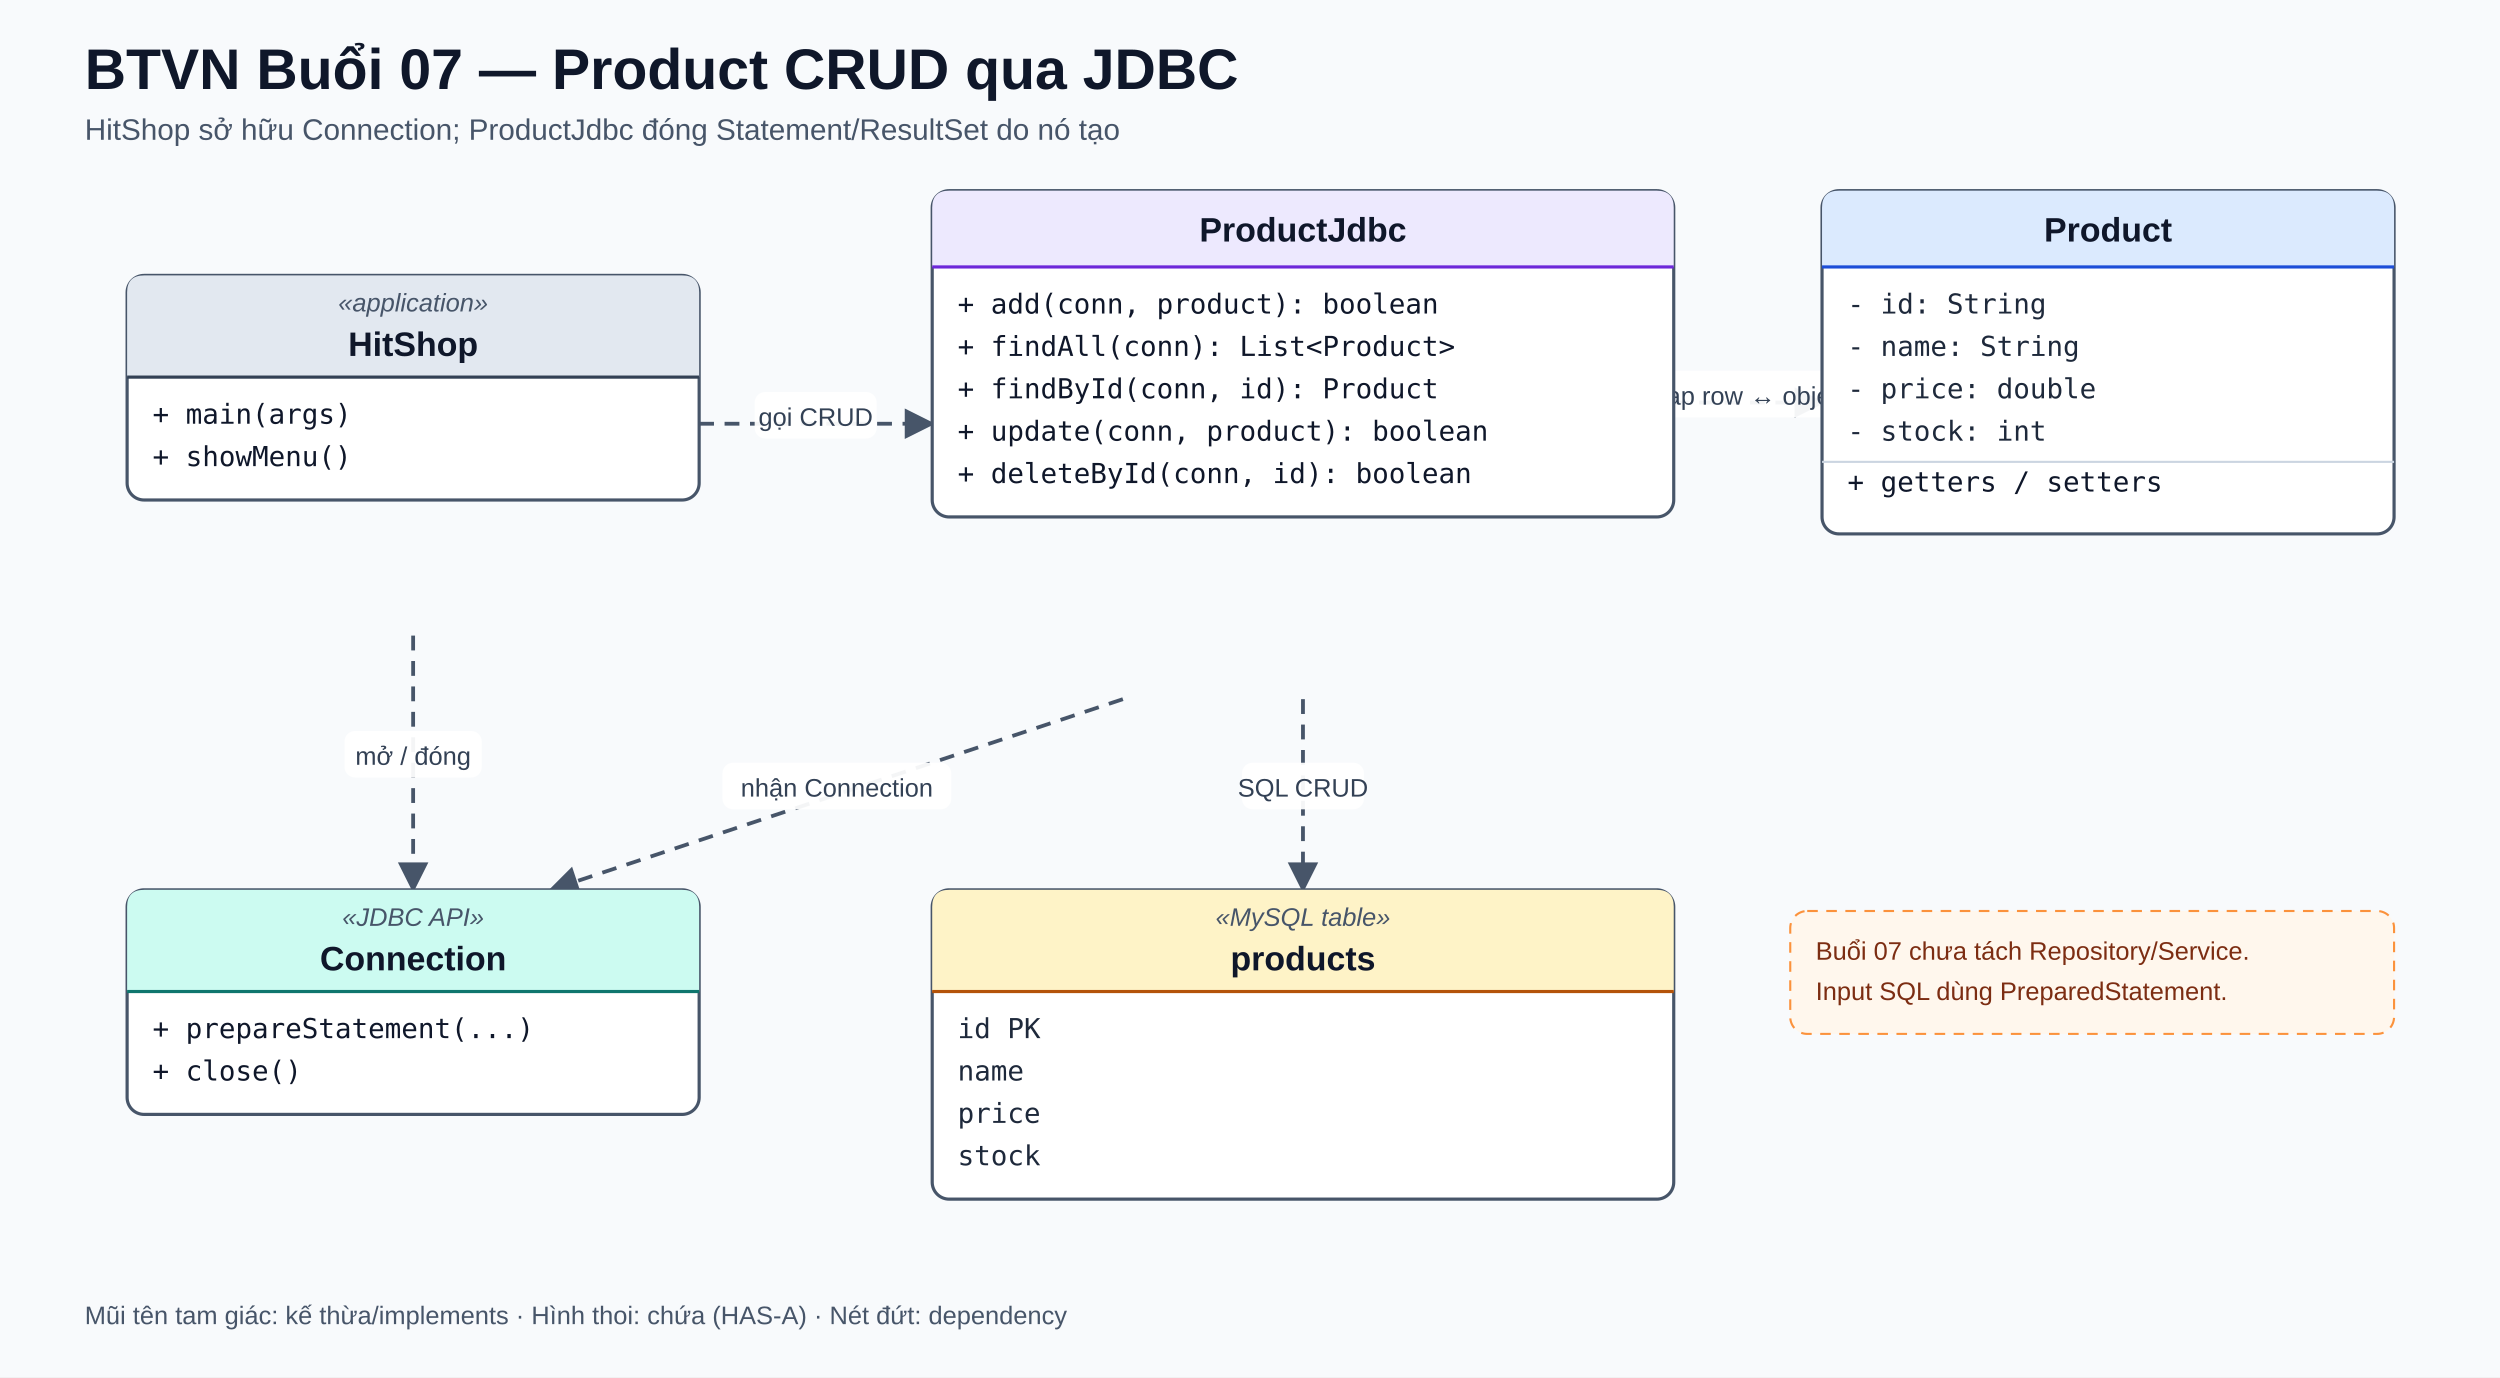
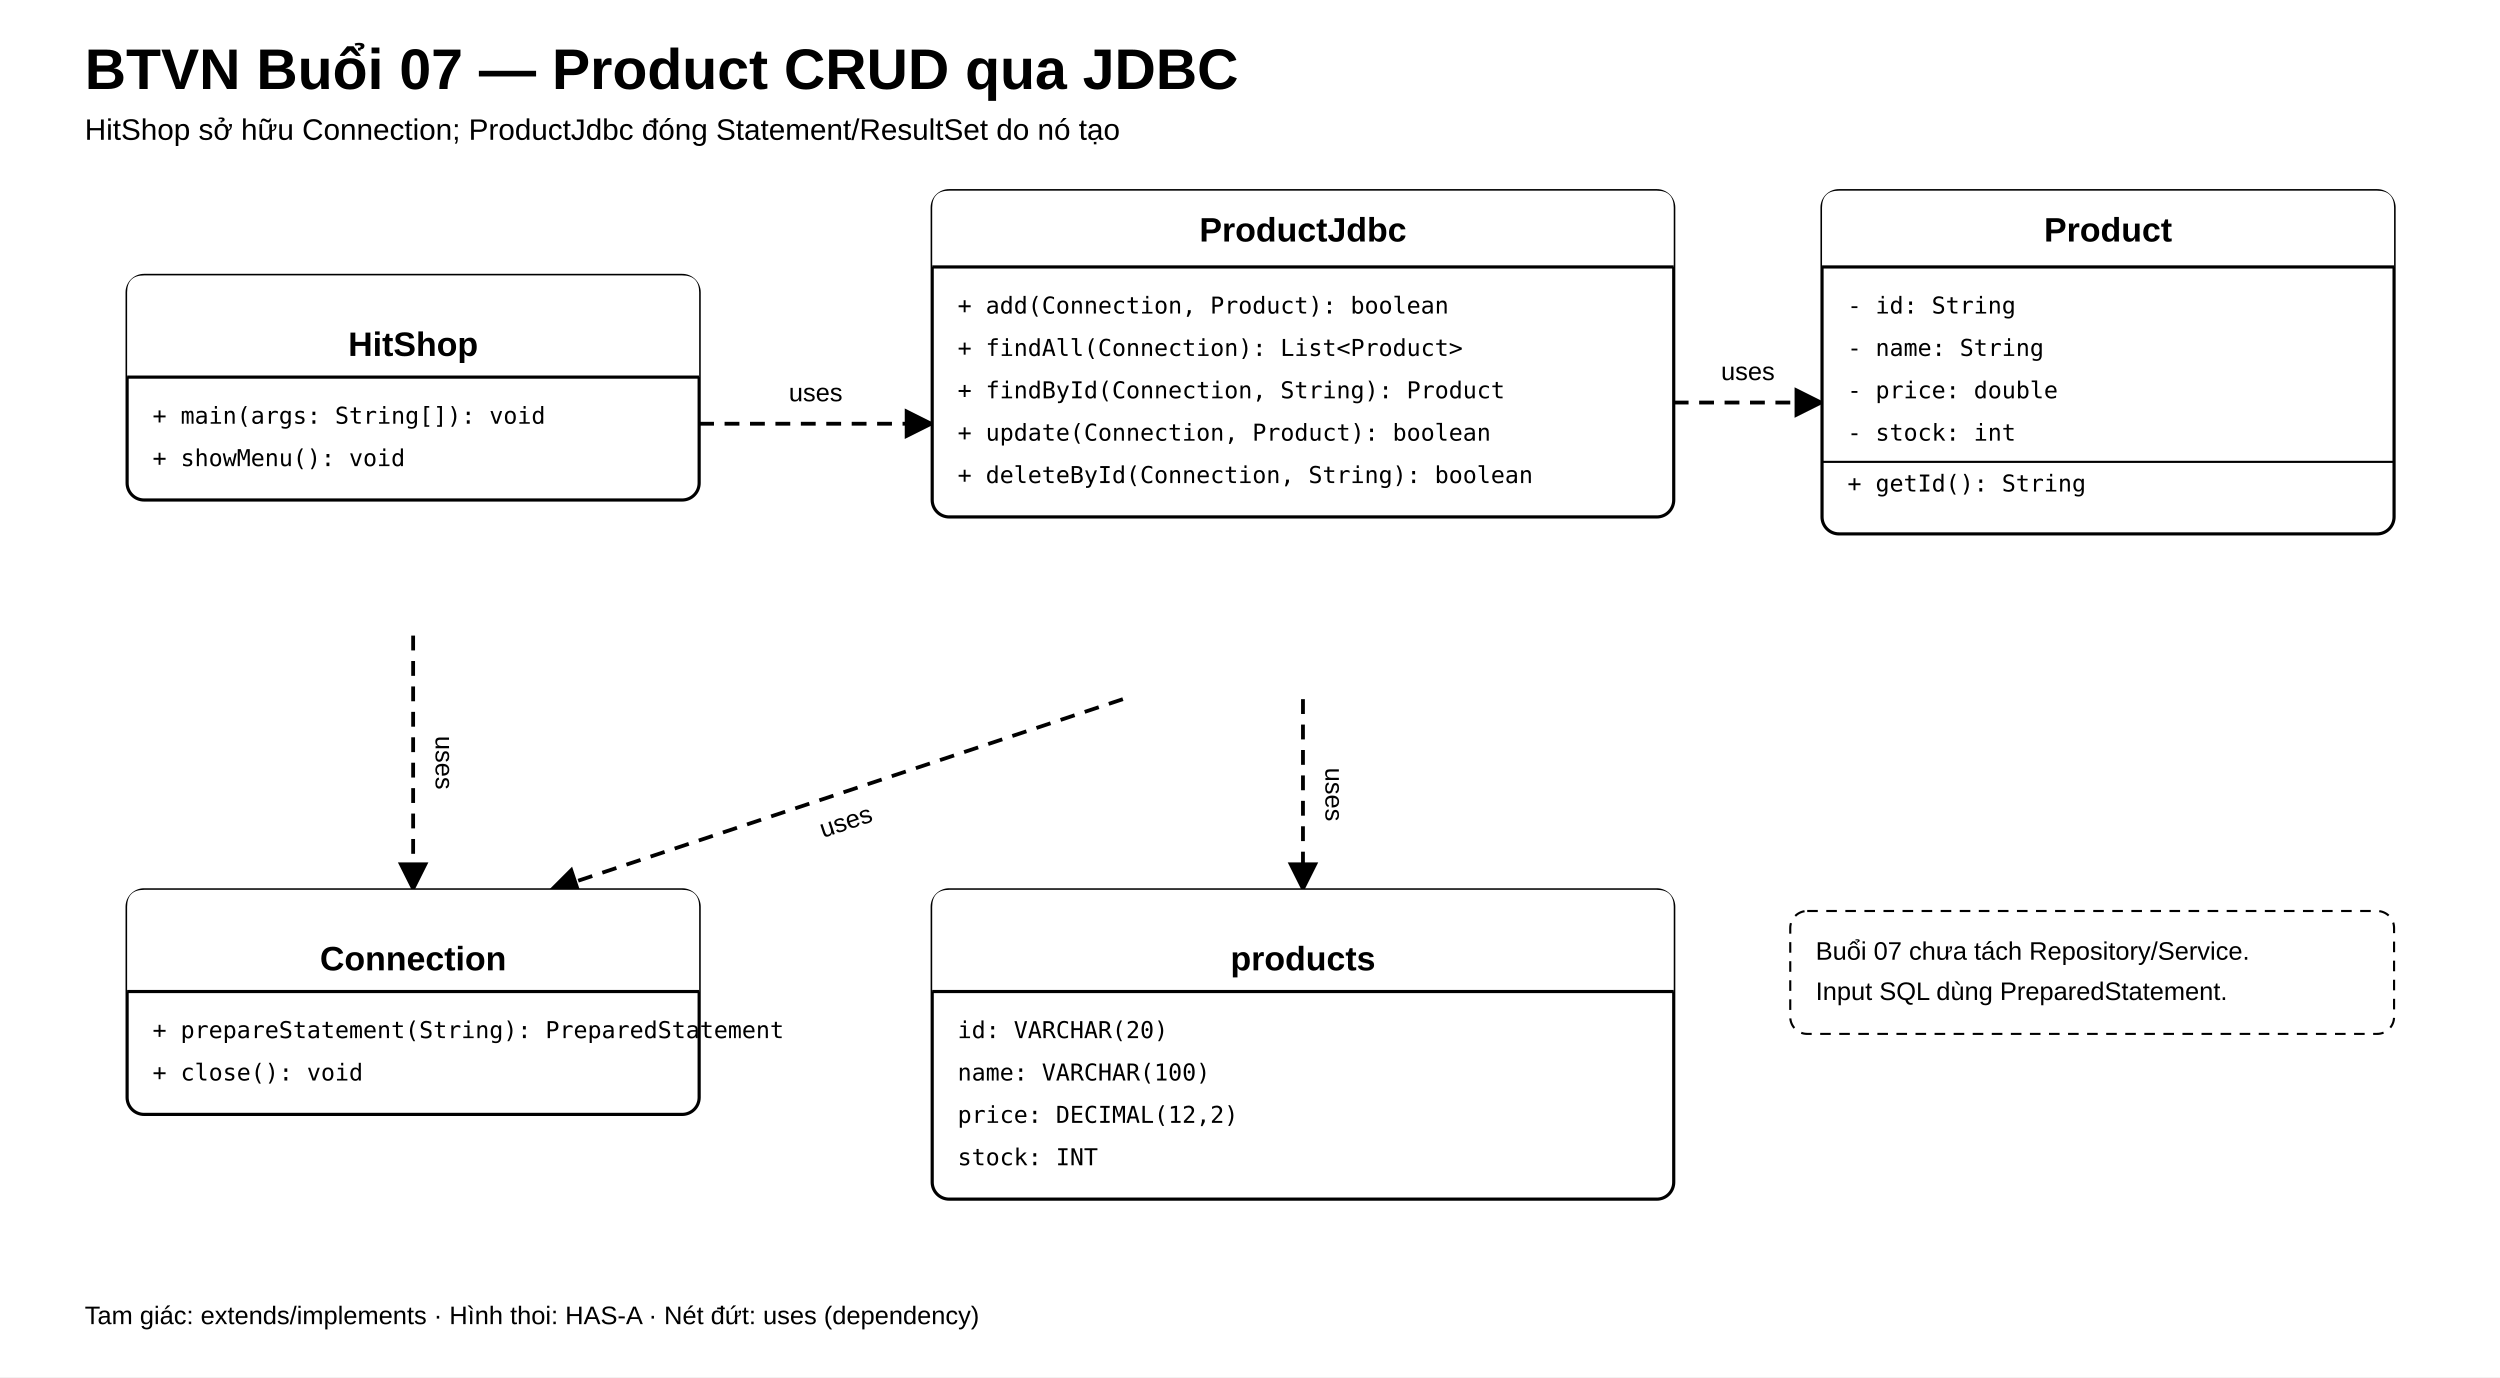
<svg xmlns="http://www.w3.org/2000/svg" width="1180" height="650" viewBox="0 0 1180 650" role="img" aria-labelledby="title desc">
  <defs>
    <marker id="arrow" viewBox="0 0 10 10" refX="9" refY="5" markerWidth="8" markerHeight="8" orient="auto">
-       <path d="M 0 0 L 10 5 L 0 10 z" fill="#475569" />
+       <path d="M 0 0 L 10 5 L 0 10 z" fill="#000000" />
    </marker>
    <marker id="arrowSmall" viewBox="0 0 10 10" refX="9" refY="5" markerWidth="6" markerHeight="6" orient="auto">
-       <path d="M 0 0 L 10 5 L 0 10 z" fill="#475569" />
+       <path d="M 0 0 L 10 5 L 0 10 z" fill="#000000" />
    </marker>
    <marker id="triangle" viewBox="0 0 12 12" refX="11" refY="6" markerWidth="11" markerHeight="11" orient="auto">
-       <path d="M 1 1 L 11 6 L 1 11 z" fill="#FFFFFF" stroke="#475569" stroke-width="1.3" />
+       <path d="M 1 1 L 11 6 L 1 11 z" fill="#FFFFFF" stroke="#000000" stroke-width="1.3" />
    </marker>
    <marker id="diamond" viewBox="0 0 14 10" refX="13" refY="5" markerWidth="12" markerHeight="10" orient="auto">
-       <path d="M 1 5 L 6 1 L 13 5 L 6 9 z" fill="#475569" />
+       <path d="M 1 5 L 6 1 L 13 5 L 6 9 z" fill="#000000" />
    </marker>
  </defs>
  <style>
-     .title { font: 700 27px Arial, sans-serif; fill: #0F172A; }
-     .subtitle { font: 14px Arial, sans-serif; fill: #475569; }
-     .class-title { font: 700 16px Arial, sans-serif; fill: #0F172A; }
-     .stereotype { font: italic 12px Arial, sans-serif; fill: #475569; }
-     .member { font: 13px Consolas, monospace; fill: #1E293B; }
-     .method { fill: #0F172A; }
-     .edge-label { font: 12px Arial, sans-serif; fill: #334155; }
-     .note { font: 12px Arial, sans-serif; fill: #7C2D12; }
-     .legend { font: 12px Arial, sans-serif; fill: #475569; }
+     .title { font: 700 27px Arial, sans-serif; fill: #000000; }
+     .subtitle { font: 14px Arial, sans-serif; fill: #000000; }
+     .class-title { font: 700 16px Arial, sans-serif; fill: #000000; }
+     .member { font: 11px Consolas, monospace; fill: #000000; }
+     .method { fill: #000000; }
+     .edge-label { font: 12px Arial, sans-serif; fill: #000000; }
+     .note { font: 12px Arial, sans-serif; fill: #000000; }
+     .legend { font: 12px Arial, sans-serif; fill: #000000; }
  </style>
-   <rect width="100%" height="100%" fill="#F8FAFC" />
+   <rect width="100%" height="100%" fill="#FFFFFF" />
  <text x="40" y="42" class="title">BTVN Buổi 07 — Product CRUD qua JDBC</text>
  <text x="40" y="66" class="subtitle">HitShop sở hữu Connection; ProductJdbc đóng Statement/ResultSet do nó tạo</text>
-   <path d="M 330 200 L 440 200" fill="none" stroke="#475569" stroke-width="1.8" stroke-dasharray="7 5" marker-end="url(#arrow)" />
-   <rect x="356.2" y="185" width="57.6" height="22" rx="5" fill="#FFFFFF" opacity="0.94" />
-   <text x="385" y="201" text-anchor="middle" class="edge-label">gọi CRUD</text>
-   <path d="M 790 190 L 860 190" fill="none" stroke="#475569" stroke-width="1.8" stroke-dasharray="7 5" marker-end="url(#arrow)" />
-   <rect x="767.4" y="175" width="115.2" height="22" rx="5" fill="#FFFFFF" opacity="0.94" />
-   <text x="825" y="191" text-anchor="middle" class="edge-label">map row ↔ object</text>
-   <path d="M 195 300 L 195 420" fill="none" stroke="#475569" stroke-width="1.8" stroke-dasharray="7 5" marker-end="url(#arrow)" />
-   <rect x="162.6" y="345" width="64.8" height="22" rx="5" fill="#FFFFFF" opacity="0.94" />
-   <text x="195" y="361" text-anchor="middle" class="edge-label">mở / đóng</text>
-   <path d="M 530 330 L 260 420" fill="none" stroke="#475569" stroke-width="1.8" stroke-dasharray="7 5" marker-end="url(#arrow)" />
-   <rect x="341" y="360" width="108" height="22" rx="5" fill="#FFFFFF" opacity="0.94" />
-   <text x="395" y="376" text-anchor="middle" class="edge-label">nhận Connection</text>
-   <path d="M 615 330 L 615 420" fill="none" stroke="#475569" stroke-width="1.8" stroke-dasharray="7 5" marker-end="url(#arrow)" />
-   <rect x="586.2" y="360" width="57.6" height="22" rx="5" fill="#FFFFFF" opacity="0.94" />
-   <text x="615" y="376" text-anchor="middle" class="edge-label">SQL CRUD</text>
+   <path d="M 330 200 L 440 200" fill="none" stroke="#000000" stroke-width="1.8" stroke-dasharray="7 5" marker-end="url(#arrow)" />
+   <text x="385.0" y="186.0" text-anchor="middle" dominant-baseline="middle" transform="rotate(0.0 385.0 186.0)" class="edge-label">uses</text>
+   <path d="M 790 190 L 860 190" fill="none" stroke="#000000" stroke-width="1.8" stroke-dasharray="7 5" marker-end="url(#arrow)" />
+   <text x="825.0" y="176.0" text-anchor="middle" dominant-baseline="middle" transform="rotate(0.0 825.0 176.0)" class="edge-label">uses</text>
+   <path d="M 195 300 L 195 420" fill="none" stroke="#000000" stroke-width="1.8" stroke-dasharray="7 5" marker-end="url(#arrow)" />
+   <text x="209.0" y="360.0" text-anchor="middle" dominant-baseline="middle" transform="rotate(90.0 209.0 360.0)" class="edge-label">uses</text>
+   <path d="M 530 330 L 260 420" fill="none" stroke="#000000" stroke-width="1.8" stroke-dasharray="7 5" marker-end="url(#arrow)" />
+   <text x="399.4" y="388.3" text-anchor="middle" dominant-baseline="middle" transform="rotate(-18.4 399.4 388.3)" class="edge-label">uses</text>
+   <path d="M 615 330 L 615 420" fill="none" stroke="#000000" stroke-width="1.8" stroke-dasharray="7 5" marker-end="url(#arrow)" />
+   <text x="629.0" y="375.0" text-anchor="middle" dominant-baseline="middle" transform="rotate(90.0 629.0 375.0)" class="edge-label">uses</text>
  <g class="class-box">
-     <rect x="60" y="130" width="270" height="106" rx="8" fill="#FFFFFF" stroke="#475569" stroke-width="1.5" />
-     <path d="M 68 130 H 322 Q 330 130 330 138 V 178 H 60 V 138 Q 60 130 68 130" fill="#E2E8F0" />
-     <line x1="60" y1="178" x2="330" y2="178" stroke="#334155" stroke-width="1.5" />
-     <text x="195" y="147" text-anchor="middle" class="stereotype">«application»</text>
+     <rect x="60" y="130" width="270" height="106" rx="8" fill="#FFFFFF" stroke="#000000" stroke-width="1.5" />
+     <path d="M 68 130 H 322 Q 330 130 330 138 V 178 H 60 V 138 Q 60 130 68 130" fill="#FFFFFF" />
+     <line x1="60" y1="178" x2="330" y2="178" stroke="#000000" stroke-width="1.5" />
    <text x="195" y="168" text-anchor="middle" class="class-title">HitShop</text>
-     <text x="72" y="200" class="member method">+ main(args)</text>
-     <text x="72" y="220" class="member method">+ showMenu()</text>
+     <text x="72" y="200" class="member method">+ main(args: String[]): void</text>
+     <text x="72" y="220" class="member method">+ showMenu(): void</text>
  </g>
  <g class="class-box">
-     <rect x="440" y="90" width="350" height="154" rx="8" fill="#FFFFFF" stroke="#475569" stroke-width="1.5" />
-     <path d="M 448 90 H 782 Q 790 90 790 98 V 126 H 440 V 98 Q 440 90 448 90" fill="#EDE9FE" />
-     <line x1="440" y1="126" x2="790" y2="126" stroke="#6D28D9" stroke-width="1.5" />
+     <rect x="440" y="90" width="350" height="154" rx="8" fill="#FFFFFF" stroke="#000000" stroke-width="1.5" />
+     <path d="M 448 90 H 782 Q 790 90 790 98 V 126 H 440 V 98 Q 440 90 448 90" fill="#FFFFFF" />
+     <line x1="440" y1="126" x2="790" y2="126" stroke="#000000" stroke-width="1.5" />
    <text x="615" y="114" text-anchor="middle" class="class-title">ProductJdbc</text>
-     <text x="452" y="148" class="member method">+ add(conn, product): boolean</text>
-     <text x="452" y="168" class="member method">+ findAll(conn): List&lt;Product&gt;</text>
-     <text x="452" y="188" class="member method">+ findById(conn, id): Product</text>
-     <text x="452" y="208" class="member method">+ update(conn, product): boolean</text>
-     <text x="452" y="228" class="member method">+ deleteById(conn, id): boolean</text>
+     <text x="452" y="148" class="member method">+ add(Connection, Product): boolean</text>
+     <text x="452" y="168" class="member method">+ findAll(Connection): List&lt;Product&gt;</text>
+     <text x="452" y="188" class="member method">+ findById(Connection, String): Product</text>
+     <text x="452" y="208" class="member method">+ update(Connection, Product): boolean</text>
+     <text x="452" y="228" class="member method">+ deleteById(Connection, String): boolean</text>
  </g>
  <g class="class-box">
-     <rect x="860" y="90" width="270" height="162" rx="8" fill="#FFFFFF" stroke="#475569" stroke-width="1.5" />
-     <path d="M 868 90 H 1122 Q 1130 90 1130 98 V 126 H 860 V 98 Q 860 90 868 90" fill="#DBEAFE" />
-     <line x1="860" y1="126" x2="1130" y2="126" stroke="#1D4ED8" stroke-width="1.5" />
+     <rect x="860" y="90" width="270" height="162" rx="8" fill="#FFFFFF" stroke="#000000" stroke-width="1.5" />
+     <path d="M 868 90 H 1122 Q 1130 90 1130 98 V 126 H 860 V 98 Q 860 90 868 90" fill="#FFFFFF" />
+     <line x1="860" y1="126" x2="1130" y2="126" stroke="#000000" stroke-width="1.5" />
    <text x="995" y="114" text-anchor="middle" class="class-title">Product</text>
    <text x="872" y="148" class="member">- id: String</text>
    <text x="872" y="168" class="member">- name: String</text>
    <text x="872" y="188" class="member">- price: double</text>
    <text x="872" y="208" class="member">- stock: int</text>
-     <line x1="860" y1="218" x2="1130" y2="218" stroke="#CBD5E1" />
-     <text x="872" y="232" class="member method">+ getters / setters</text>
+     <line x1="860" y1="218" x2="1130" y2="218" stroke="#000000" />
+     <text x="872" y="232" class="member method">+ getId(): String</text>
  </g>
  <g class="class-box">
-     <rect x="60" y="420" width="270" height="106" rx="8" fill="#FFFFFF" stroke="#475569" stroke-width="1.5" />
-     <path d="M 68 420 H 322 Q 330 420 330 428 V 468 H 60 V 428 Q 60 420 68 420" fill="#CCFBF1" />
-     <line x1="60" y1="468" x2="330" y2="468" stroke="#0F766E" stroke-width="1.5" />
-     <text x="195" y="437" text-anchor="middle" class="stereotype">«JDBC API»</text>
+     <rect x="60" y="420" width="270" height="106" rx="8" fill="#FFFFFF" stroke="#000000" stroke-width="1.5" />
+     <path d="M 68 420 H 322 Q 330 420 330 428 V 468 H 60 V 428 Q 60 420 68 420" fill="#FFFFFF" />
+     <line x1="60" y1="468" x2="330" y2="468" stroke="#000000" stroke-width="1.5" />
    <text x="195" y="458" text-anchor="middle" class="class-title">Connection</text>
-     <text x="72" y="490" class="member method">+ prepareStatement(...)</text>
-     <text x="72" y="510" class="member method">+ close()</text>
+     <text x="72" y="490" class="member method">+ prepareStatement(String): PreparedStatement</text>
+     <text x="72" y="510" class="member method">+ close(): void</text>
  </g>
  <g class="class-box">
-     <rect x="440" y="420" width="350" height="146" rx="8" fill="#FFFFFF" stroke="#475569" stroke-width="1.5" />
-     <path d="M 448 420 H 782 Q 790 420 790 428 V 468 H 440 V 428 Q 440 420 448 420" fill="#FEF3C7" />
-     <line x1="440" y1="468" x2="790" y2="468" stroke="#B45309" stroke-width="1.5" />
-     <text x="615" y="437" text-anchor="middle" class="stereotype">«MySQL table»</text>
+     <rect x="440" y="420" width="350" height="146" rx="8" fill="#FFFFFF" stroke="#000000" stroke-width="1.5" />
+     <path d="M 448 420 H 782 Q 790 420 790 428 V 468 H 440 V 428 Q 440 420 448 420" fill="#FFFFFF" />
+     <line x1="440" y1="468" x2="790" y2="468" stroke="#000000" stroke-width="1.5" />
    <text x="615" y="458" text-anchor="middle" class="class-title">products</text>
-     <text x="452" y="490" class="member">id PK</text>
-     <text x="452" y="510" class="member">name</text>
-     <text x="452" y="530" class="member">price</text>
-     <text x="452" y="550" class="member">stock</text>
+     <text x="452" y="490" class="member">id: VARCHAR(20)</text>
+     <text x="452" y="510" class="member">name: VARCHAR(100)</text>
+     <text x="452" y="530" class="member">price: DECIMAL(12,2)</text>
+     <text x="452" y="550" class="member">stock: INT</text>
  </g>
  <g>
-     <rect x="845" y="430" width="285" height="58" rx="8" fill="#FFF7ED" stroke="#FB923C" stroke-dasharray="5 4" />
+     <rect x="845" y="430" width="285" height="58" rx="8" fill="#FFFFFF" stroke="#000000" stroke-dasharray="5 4" />
    <text x="857" y="453" class="note">Buổi 07 chưa tách Repository/Service.</text>
    <text x="857" y="472" class="note">Input SQL dùng PreparedStatement.</text>
  </g>
  <g transform="translate(40 625)">
-     <text class="legend">Mũi tên tam giác: kế thừa/implements · Hình thoi: chứa (HAS-A) · Nét đứt: dependency</text>
+     <text class="legend">Tam giác: extends/implements · Hình thoi: HAS-A · Nét đứt: uses (dependency)</text>
  </g>
</svg>
